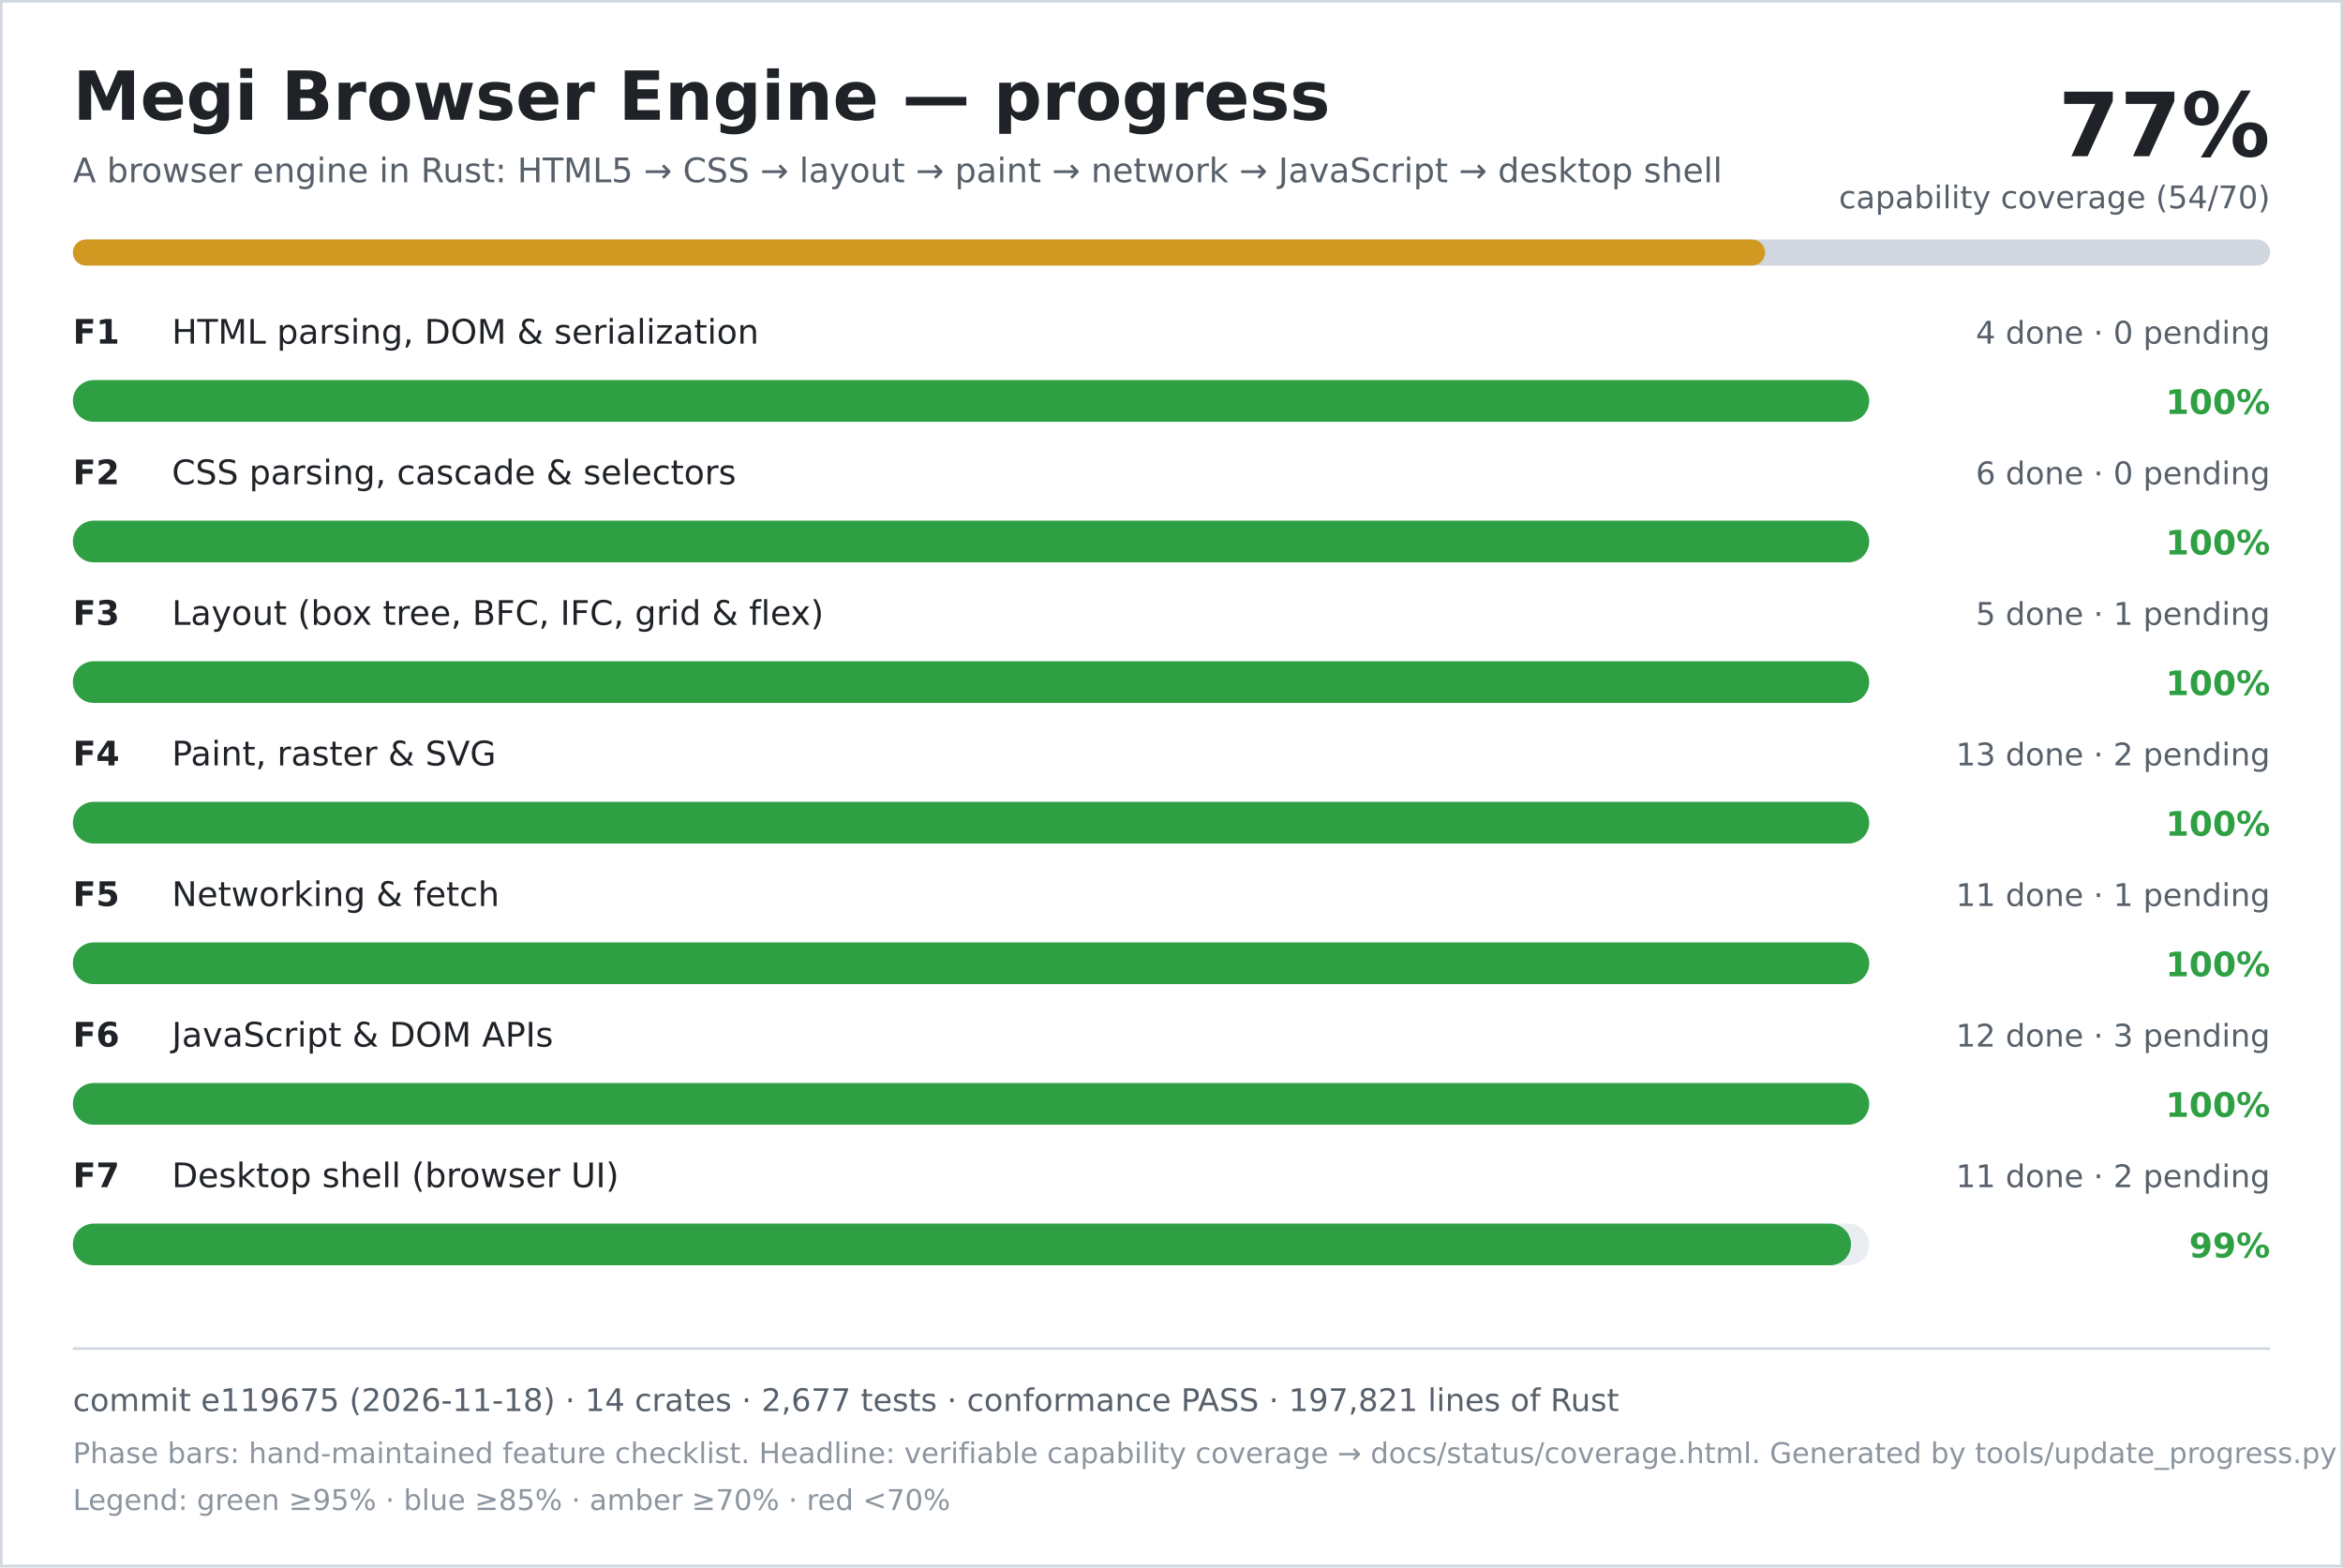
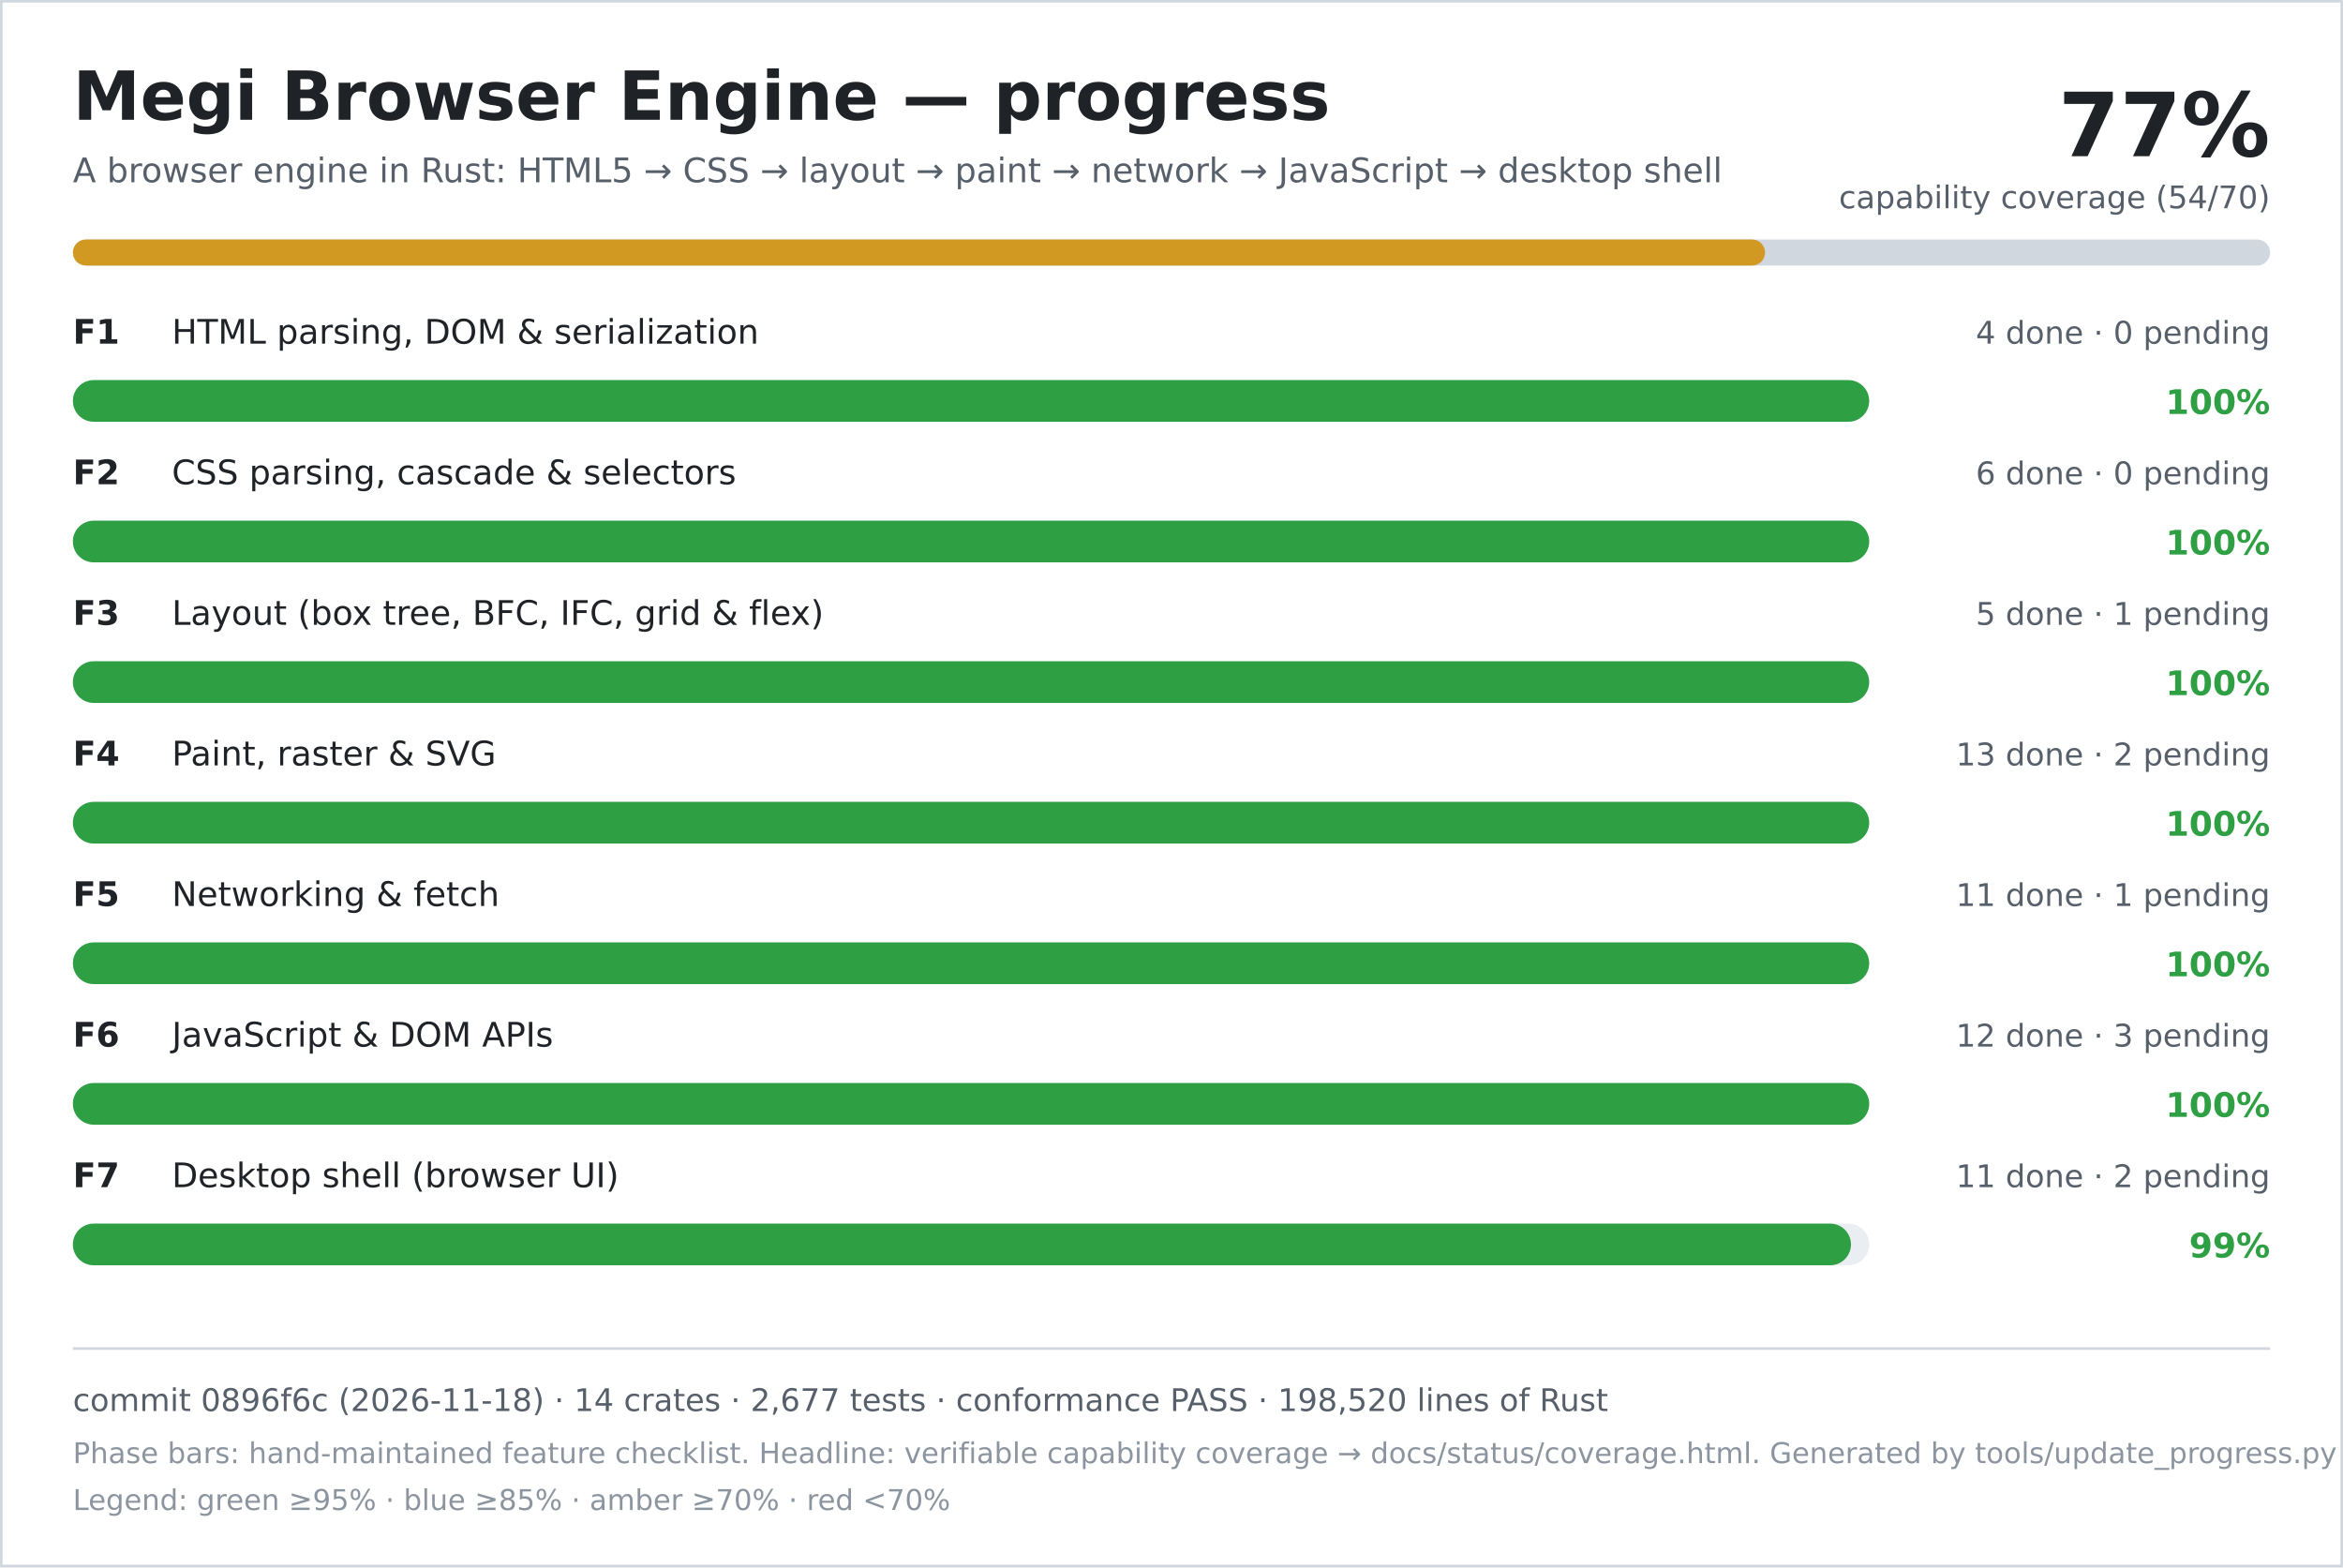
<svg xmlns="http://www.w3.org/2000/svg" width="900" height="602" viewBox="0 0 900 602" role="img" aria-labelledby="title desc">
  <rect width="900" height="602" fill="#ffffff" />
  <rect x="0.5" y="0.5" width="899" height="601" fill="none" stroke="#d0d7de" />
  <text x="28" y="46" font-family="DejaVu Sans, Verdana, sans-serif" font-size="26" font-weight="700" fill="#1f2328">Megi Browser Engine — progress</text>
  <text x="28" y="70" font-family="DejaVu Sans, Verdana, sans-serif" font-size="13" fill="#57606a">A browser engine in Rust: HTML5 → CSS → layout → paint → network → JavaScript → desktop shell</text>
  <text x="872" y="60" text-anchor="end" font-family="DejaVu Sans, Verdana, sans-serif" font-size="34" font-weight="700" fill="#1f2328">77%</text>
  <text x="872" y="80" text-anchor="end" font-family="DejaVu Sans, Verdana, sans-serif" font-size="12" fill="#57606a">capability coverage (54/70)</text>
  <rect x="28" y="92" width="844" height="10" rx="5" fill="#d0d7de" />
  <rect x="28" y="92" width="650" height="10" rx="5" fill="#d29922" />
  <text x="28" y="132" font-family="DejaVu Sans, Verdana, sans-serif" font-size="13" font-weight="700" fill="#1f2328">F1</text>
  <text x="66" y="132" font-family="DejaVu Sans, Verdana, sans-serif" font-size="13" fill="#1f2328">HTML parsing, DOM &amp; serialization</text>
  <text x="872" y="132" text-anchor="end" font-family="DejaVu Sans, Verdana, sans-serif" font-size="12" fill="#57606a">4 done · 0 pending</text>
  <rect x="28" y="146" width="690" height="16" rx="8" fill="#eaeef2" />
  <rect x="28" y="146" width="690" height="16" rx="8" fill="#2ea043" />
  <text x="872" y="159" text-anchor="end" font-family="DejaVu Sans, Verdana, sans-serif" font-size="13" font-weight="700" fill="#2ea043">100%</text>
  <text x="28" y="186" font-family="DejaVu Sans, Verdana, sans-serif" font-size="13" font-weight="700" fill="#1f2328">F2</text>
  <text x="66" y="186" font-family="DejaVu Sans, Verdana, sans-serif" font-size="13" fill="#1f2328">CSS parsing, cascade &amp; selectors</text>
  <text x="872" y="186" text-anchor="end" font-family="DejaVu Sans, Verdana, sans-serif" font-size="12" fill="#57606a">6 done · 0 pending</text>
  <rect x="28" y="200" width="690" height="16" rx="8" fill="#eaeef2" />
  <rect x="28" y="200" width="690" height="16" rx="8" fill="#2ea043" />
  <text x="872" y="213" text-anchor="end" font-family="DejaVu Sans, Verdana, sans-serif" font-size="13" font-weight="700" fill="#2ea043">100%</text>
  <text x="28" y="240" font-family="DejaVu Sans, Verdana, sans-serif" font-size="13" font-weight="700" fill="#1f2328">F3</text>
  <text x="66" y="240" font-family="DejaVu Sans, Verdana, sans-serif" font-size="13" fill="#1f2328">Layout (box tree, BFC, IFC, grid &amp; flex)</text>
  <text x="872" y="240" text-anchor="end" font-family="DejaVu Sans, Verdana, sans-serif" font-size="12" fill="#57606a">5 done · 1 pending</text>
  <rect x="28" y="254" width="690" height="16" rx="8" fill="#eaeef2" />
  <rect x="28" y="254" width="690" height="16" rx="8" fill="#2ea043" />
  <text x="872" y="267" text-anchor="end" font-family="DejaVu Sans, Verdana, sans-serif" font-size="13" font-weight="700" fill="#2ea043">100%</text>
  <text x="28" y="294" font-family="DejaVu Sans, Verdana, sans-serif" font-size="13" font-weight="700" fill="#1f2328">F4</text>
  <text x="66" y="294" font-family="DejaVu Sans, Verdana, sans-serif" font-size="13" fill="#1f2328">Paint, raster &amp; SVG</text>
  <text x="872" y="294" text-anchor="end" font-family="DejaVu Sans, Verdana, sans-serif" font-size="12" fill="#57606a">13 done · 2 pending</text>
  <rect x="28" y="308" width="690" height="16" rx="8" fill="#eaeef2" />
  <rect x="28" y="308" width="690" height="16" rx="8" fill="#2ea043" />
  <text x="872" y="321" text-anchor="end" font-family="DejaVu Sans, Verdana, sans-serif" font-size="13" font-weight="700" fill="#2ea043">100%</text>
  <text x="28" y="348" font-family="DejaVu Sans, Verdana, sans-serif" font-size="13" font-weight="700" fill="#1f2328">F5</text>
  <text x="66" y="348" font-family="DejaVu Sans, Verdana, sans-serif" font-size="13" fill="#1f2328">Networking &amp; fetch</text>
  <text x="872" y="348" text-anchor="end" font-family="DejaVu Sans, Verdana, sans-serif" font-size="12" fill="#57606a">11 done · 1 pending</text>
  <rect x="28" y="362" width="690" height="16" rx="8" fill="#eaeef2" />
  <rect x="28" y="362" width="690" height="16" rx="8" fill="#2ea043" />
  <text x="872" y="375" text-anchor="end" font-family="DejaVu Sans, Verdana, sans-serif" font-size="13" font-weight="700" fill="#2ea043">100%</text>
  <text x="28" y="402" font-family="DejaVu Sans, Verdana, sans-serif" font-size="13" font-weight="700" fill="#1f2328">F6</text>
  <text x="66" y="402" font-family="DejaVu Sans, Verdana, sans-serif" font-size="13" fill="#1f2328">JavaScript &amp; DOM APIs</text>
  <text x="872" y="402" text-anchor="end" font-family="DejaVu Sans, Verdana, sans-serif" font-size="12" fill="#57606a">12 done · 3 pending</text>
  <rect x="28" y="416" width="690" height="16" rx="8" fill="#eaeef2" />
  <rect x="28" y="416" width="690" height="16" rx="8" fill="#2ea043" />
  <text x="872" y="429" text-anchor="end" font-family="DejaVu Sans, Verdana, sans-serif" font-size="13" font-weight="700" fill="#2ea043">100%</text>
  <text x="28" y="456" font-family="DejaVu Sans, Verdana, sans-serif" font-size="13" font-weight="700" fill="#1f2328">F7</text>
  <text x="66" y="456" font-family="DejaVu Sans, Verdana, sans-serif" font-size="13" fill="#1f2328">Desktop shell (browser UI)</text>
  <text x="872" y="456" text-anchor="end" font-family="DejaVu Sans, Verdana, sans-serif" font-size="12" fill="#57606a">11 done · 2 pending</text>
  <rect x="28" y="470" width="690" height="16" rx="8" fill="#eaeef2" />
  <rect x="28" y="470" width="683" height="16" rx="8" fill="#2ea043" />
  <text x="872" y="483" text-anchor="end" font-family="DejaVu Sans, Verdana, sans-serif" font-size="13" font-weight="700" fill="#2ea043">99%</text>
  <line x1="28" y1="518" x2="872" y2="518" stroke="#d0d7de" />
-   <text x="28" y="542" font-family="DejaVu Sans, Verdana, sans-serif" font-size="12" fill="#57606a">commit e119675 (2026-11-18) · 14 crates · 2,677 tests · conformance PASS · 197,821 lines of Rust</text>
+   <text x="28" y="542" font-family="DejaVu Sans, Verdana, sans-serif" font-size="12" fill="#57606a">commit 0896f6c (2026-11-18) · 14 crates · 2,677 tests · conformance PASS · 198,520 lines of Rust</text>
  <text x="28" y="562" font-family="DejaVu Sans, Verdana, sans-serif" font-size="11" fill="#8c959f">Phase bars: hand-maintained feature checklist. Headline: verifiable capability coverage → docs/status/coverage.html. Generated by tools/update_progress.py — do not edit.</text>
  <text x="28" y="580" font-family="DejaVu Sans, Verdana, sans-serif" font-size="11" fill="#8c959f">Legend: green ≥95% · blue ≥85% · amber ≥70% · red &lt;70%</text>
</svg>
